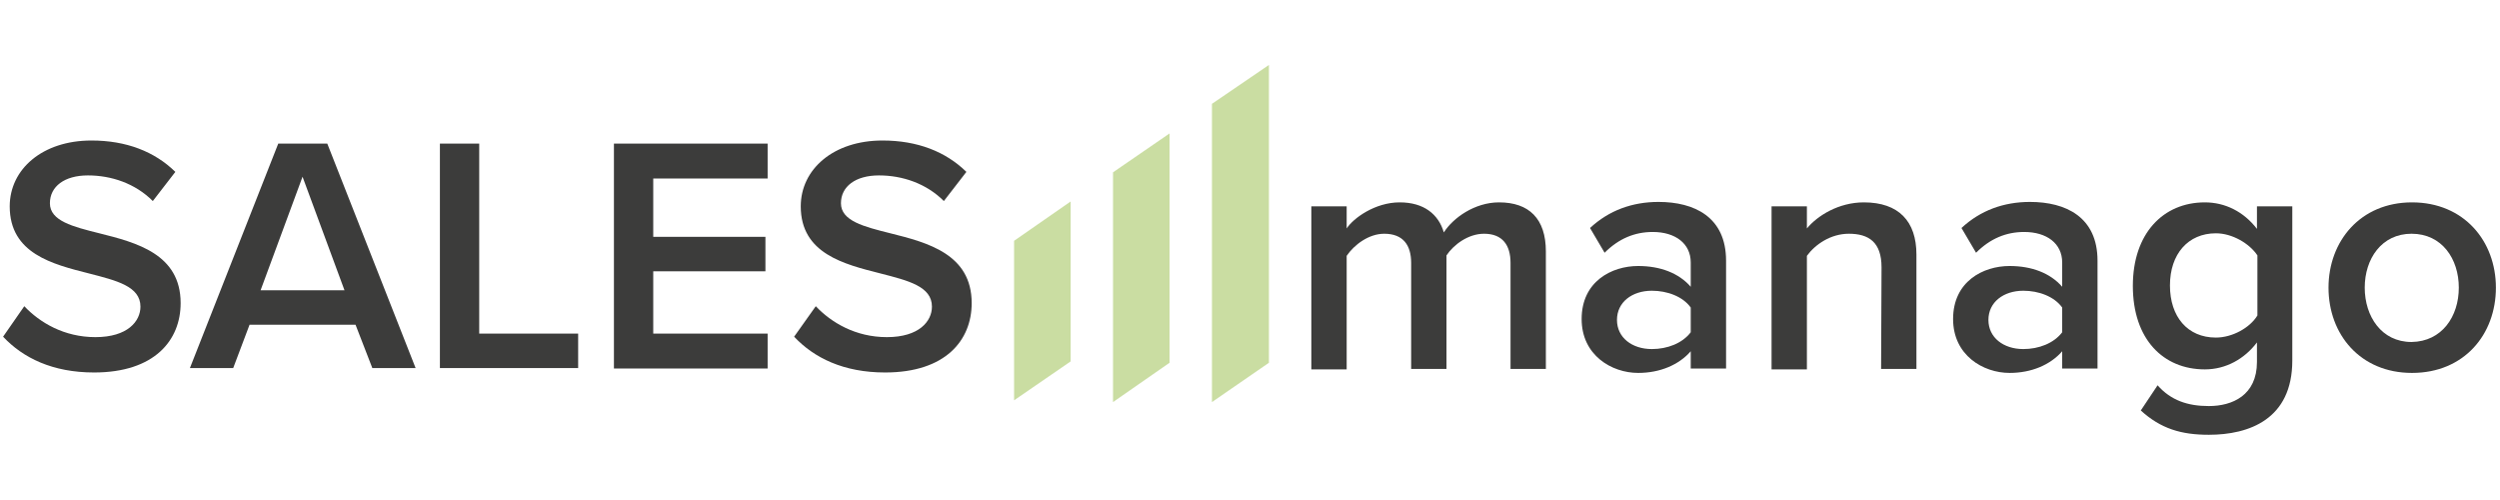
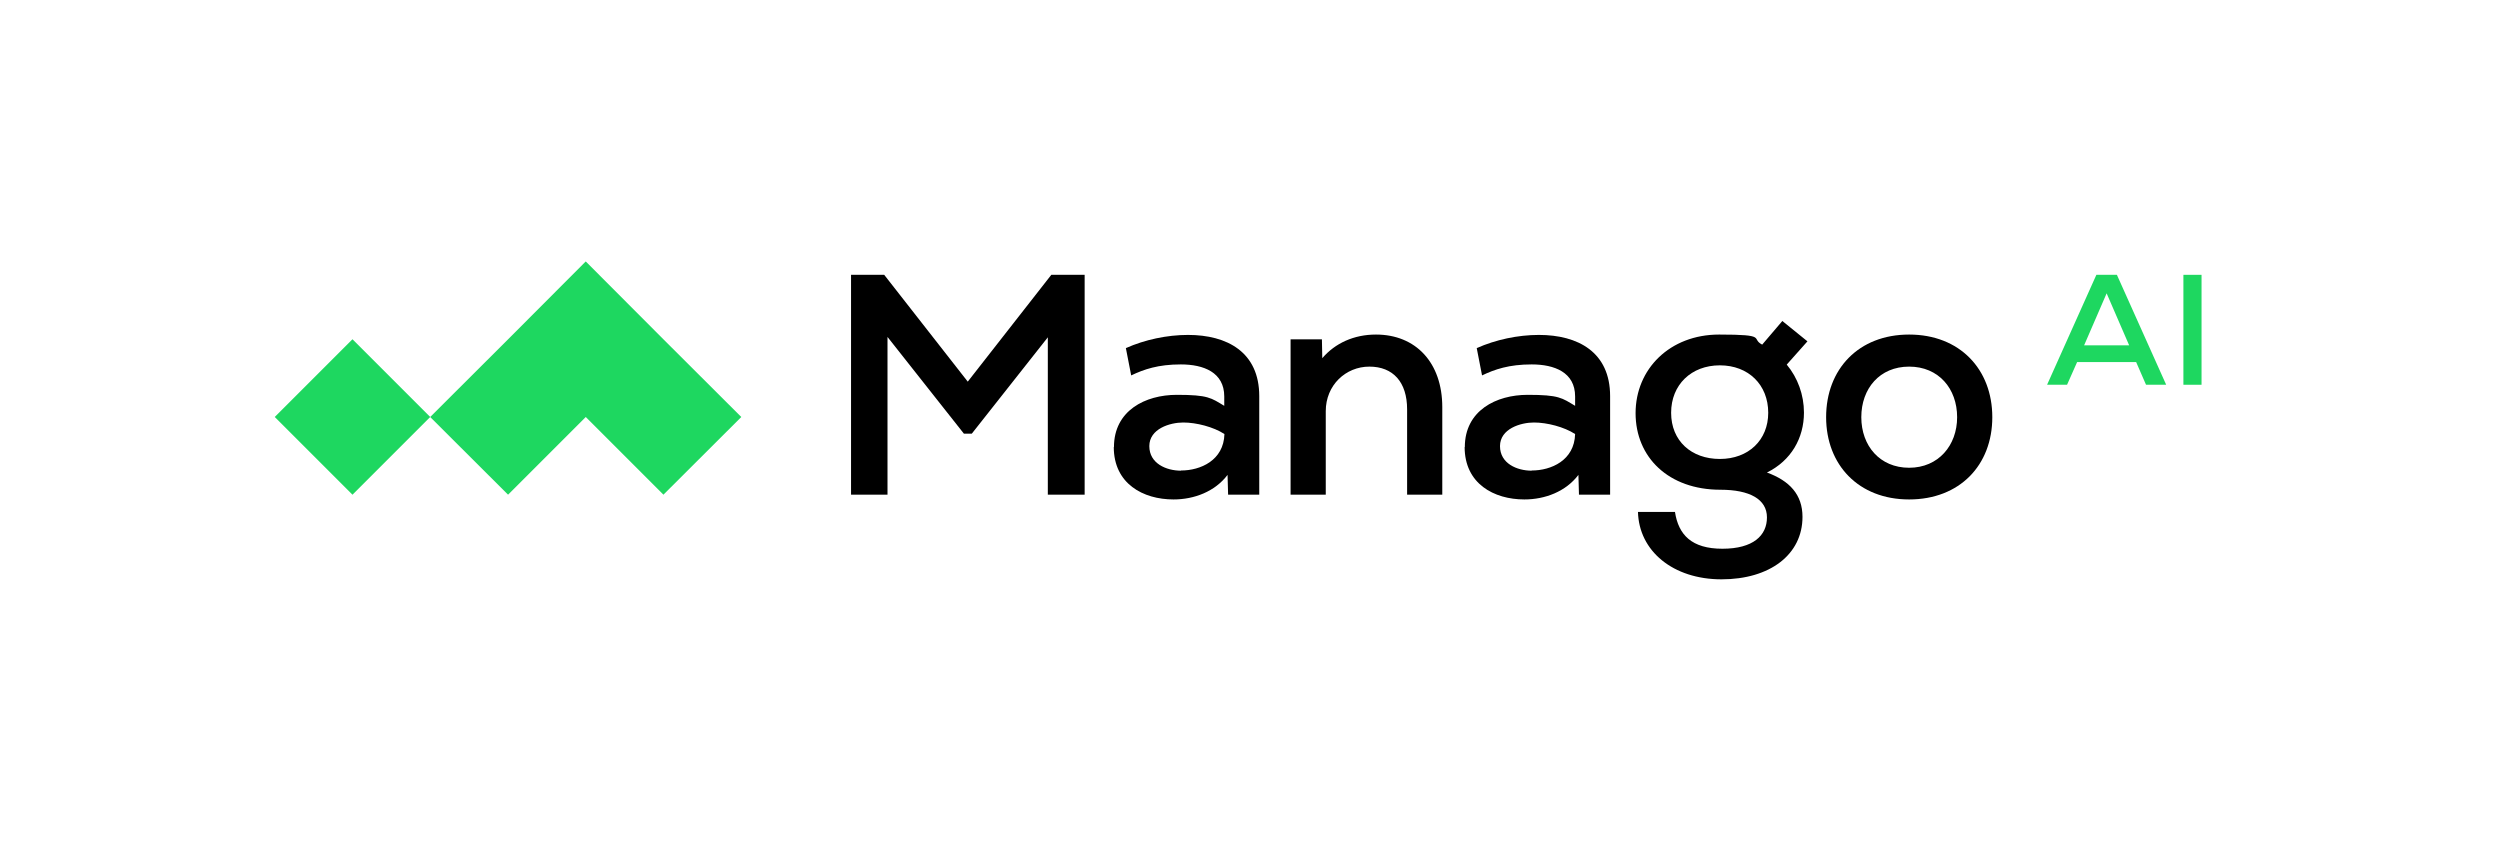
- <svg xmlns="http://www.w3.org/2000/svg" version="1.1" id="Layer_1" x="0px" y="0px" viewBox="0 0 565.8 113.1" style="enable-background:new 0 0 565.8 113.1;" xml:space="preserve">
-   <style type="text/css">
- 	.st0{fill:#3C3C3B;}
- 	.st1{fill:#CADDA2;}
- </style>
-   <g>
+ <svg xmlns="http://www.w3.org/2000/svg" id="Artwork" version="1.1" viewBox="0 0 1364.5 466.3">
+   <defs>
+     <style>
+       .st0 {
+         fill: #1ed760;
+       }
+     </style>
+   </defs>
+   <g id="Icon">
+     <rect class="st0" x="162.4" y="197.6" width="60" height="60" transform="translate(-104.6 202.7) rotate(-45)" />
+     <polygon class="st0" points="277.3 185.2 234.8 227.6 277.3 270 319.7 227.6 362.1 270 404.6 227.6 362.1 185.2 319.7 142.7 277.3 185.2" />
+   </g>
+   <g id="Outlines">
    <g>
-       <g>
-         <path class="st0" d="M5.5,69.3c3.5,3.7,9,7,16.1,7c7.3,0,10.2-3.6,10.2-6.9c0-4.6-5.4-5.9-11.6-7.5c-8.3-2.1-18-4.5-18-15.2     c0-8.4,7.4-14.9,18.5-14.9c7.9,0,14.3,2.5,19,7.1l-5.1,6.6c-4-4-9.4-5.8-14.7-5.8c-5.3,0-8.6,2.5-8.6,6.3c0,4,5.2,5.3,11.2,6.8     c8.4,2.1,18.4,4.7,18.4,15.8c0,8.4-5.9,15.7-19.6,15.7c-9.4,0-16.1-3.3-20.6-8.1L5.5,69.3z" />
-         <path class="st0" d="M80.5,73.5H56.5l-3.7,9.8H43l20-50.8h11.1l20,50.8h-9.8L80.5,73.5z M59,65.7h19L68.5,40L59,65.7z" />
-         <path class="st0" d="M99.6,32.5h8.9v43h22.4v7.8H99.6V32.5z" />
-         <path class="st0" d="M139,32.5h34.8v7.9h-25.9v13.2h25.4v7.8h-25.4v14.1h25.9v7.9H139V32.5z" />
-         <path class="st0" d="M184.7,69.3c3.5,3.7,9,7,16.1,7c7.3,0,10.2-3.6,10.2-6.9c0-4.6-5.4-5.9-11.6-7.5     c-8.3-2.1-18.1-4.5-18.1-15.2c0-8.4,7.4-14.9,18.5-14.9c7.9,0,14.3,2.5,19,7.1l-5.1,6.6c-4-4-9.4-5.8-14.7-5.8     c-5.3,0-8.6,2.5-8.6,6.3c0,4,5.2,5.3,11.2,6.8c8.4,2.1,18.4,4.7,18.4,15.8c0,8.4-5.9,15.7-19.6,15.7c-9.4,0-16.1-3.3-20.6-8.1     L184.7,69.3z" />
-         <path class="st0" d="M342,59.5c0-4-1.8-6.6-6-6.6c-3.6,0-6.9,2.5-8.5,4.9v25.7h-8v-24c0-4-1.8-6.6-6.1-6.6c-3.5,0-6.8,2.5-8.5,5     v25.7h-8V46.7h8v5c1.5-2.3,6.4-5.9,12-5.9c5.5,0,8.8,2.7,10,6.8c2.1-3.3,7-6.8,12.5-6.8c6.8,0,10.6,3.7,10.6,11.1v26.6h-8     L342,59.5L342,59.5z" />
-         <path class="st0" d="M382.8,79.5c-2.7,3.1-7,4.9-11.9,4.9c-6,0-12.8-4-12.8-12.2c0-8.5,6.8-12,12.8-12c5,0,9.2,1.6,11.9,4.7v-5.5     c0-4.3-3.5-6.9-8.6-6.9c-4.1,0-7.7,1.5-10.9,4.7l-3.3-5.6c4.3-4,9.6-5.9,15.5-5.9c8.1,0,15.3,3.4,15.3,13.3v24.4h-8V79.5z      M382.8,69.6c-1.8-2.5-5.3-3.8-8.8-3.8c-4.5,0-7.9,2.6-7.9,6.6c0,4,3.4,6.6,7.9,6.6c3.5,0,6.9-1.3,8.8-3.8V69.6z" />
-         <path class="st0" d="M426,60.5c0-5.7-2.9-7.6-7.4-7.6c-4.1,0-7.6,2.4-9.5,5v25.7h-8V46.7h8v5c2.4-2.9,7.2-5.9,12.9-5.9     c7.9,0,11.9,4.3,11.9,11.8v25.9h-8L426,60.5L426,60.5z" />
-         <path class="st0" d="M466.9,79.5c-2.7,3.1-7,4.9-11.9,4.9c-6,0-12.8-4-12.8-12.2c0-8.5,6.8-12,12.8-12c5,0,9.2,1.6,11.9,4.7v-5.5     c0-4.3-3.5-6.9-8.6-6.9c-4.1,0-7.7,1.5-10.9,4.7l-3.3-5.6c4.3-4,9.6-5.9,15.5-5.9c8.1,0,15.3,3.4,15.3,13.3v24.4h-8V79.5z      M466.9,69.6c-1.8-2.5-5.3-3.8-8.8-3.8c-4.5,0-7.9,2.6-7.9,6.6c0,4,3.4,6.6,7.9,6.6c3.5,0,6.9-1.3,8.8-3.8V69.6z" />
-         <path class="st0" d="M488.5,87.2c3,3.4,6.8,4.7,11.6,4.7c5.3,0,10.9-2.4,10.9-10v-4.4c-2.8,3.7-7,6.1-11.8,6.1     c-9.4,0-16.3-6.8-16.3-18.9c0-11.9,6.9-18.9,16.3-18.9c4.6,0,8.8,2.1,11.8,6v-5.1h8v34.9c0,13.3-9.8,16.8-18.9,16.8     c-6.3,0-10.9-1.4-15.4-5.5L488.5,87.2z M511.1,57.8c-1.8-2.7-5.7-5-9.4-5c-6.3,0-10.4,4.7-10.4,11.8c0,7.1,4,11.8,10.4,11.8     c3.7,0,7.7-2.2,9.4-5V57.8z" />
-         <path class="st0" d="M527.2,65.1c0-10.5,7.2-19.3,18.9-19.3c11.8,0,19,8.8,19,19.3c0,10.6-7.2,19.3-19,19.3     C534.4,84.4,527.2,75.7,527.2,65.1z M556.7,65.1c0-6.5-3.8-12.2-10.7-12.2c-6.8,0-10.6,5.7-10.6,12.2c0,6.5,3.8,12.3,10.6,12.3     C552.9,77.3,556.7,71.6,556.7,65.1z" />
-       </g>
-       <polygon class="st1" points="229.6,90.6 242.4,81.8 242.4,45.6 229.6,54.5   " />
-       <polygon class="st1" points="252,91 264.8,82.1 264.8,30.2 252,39   " />
-       <polygon class="st1" points="274.4,23.5 274.4,91 287.3,82.1 287.3,14.7   " />
+       <path d="M464.6,150h18l45.6,58.3,45.6-58.3h18.2v120h-20.1v-85.9l-41.5,52.6h-4.3l-41.7-52.8v86.1h-19.9v-120Z" />
+       <path d="M608,244c0-19.9,17.1-28.5,34.3-28.5s18.7,1.7,25.9,6v-5.1c0-13.2-11.3-17.5-23.7-17.5s-20.2,2.7-27.1,6l-2.9-14.9c10.3-4.6,22.5-7.2,33.9-7.2,21.4,0,38.9,9.4,38.9,33.4v53.8h-17l-.3-10.8c-6.9,9.1-18.2,13.4-29.5,13.4-16.6,0-32.6-8.6-32.6-28.6ZM644.6,256.8c10.6,0,23.3-5.5,23.7-19.9-6-3.9-15.3-6.3-22.5-6.3s-18.5,3.4-18.5,12.9,9.3,13.4,17.3,13.4Z" />
+       <path d="M704.4,185.2h17.1l.2,10.3c7-8.2,17.3-12.9,29.3-12.9,21.8,0,36.2,15.4,36.2,39.6v47.8h-19.2v-46.6c0-14.9-7.7-23.3-20.6-23.3s-23.8,10.1-23.8,24.3v45.6h-19.2v-84.9Z" />
+       <path d="M799.5,244c0-19.9,17.1-28.5,34.3-28.5s18.7,1.7,25.9,6v-5.1c0-13.2-11.3-17.5-23.7-17.5s-20.2,2.7-27.1,6l-2.9-14.9c10.3-4.6,22.5-7.2,33.9-7.2,21.4,0,38.9,9.4,38.9,33.4v53.8h-17l-.3-10.8c-6.9,9.1-18.2,13.4-29.5,13.4-16.6,0-32.6-8.6-32.6-28.6ZM836,256.8c10.6,0,23.3-5.5,23.7-19.9-6-3.9-15.3-6.3-22.5-6.3s-18.5,3.4-18.5,12.9,9.3,13.4,17.3,13.4Z" />
+       <path d="M894,279.4h20.2c1.9,12.5,9.1,20.1,25.9,20.1s24.3-7.2,24.3-17.1-9.4-15.1-25.4-15.1c-28.3,0-46.3-17.7-46.3-41.8s18.7-42.9,45.6-42.9,17,2.1,23.5,5.5l11-12.9,13.7,11.1-11.3,12.7c6,7.2,9.4,16.5,9.4,26.2,0,13.9-7,26.2-20.2,32.7,12.3,4.5,19.4,12,19.4,24.2,0,20.6-17.8,34.1-44.2,34.1s-45.1-15.4-45.6-36.9ZM965.1,225.3c0-15.3-10.8-25.9-26.4-25.9s-26.6,10.6-26.6,25.9,11,25.2,26.6,25.2,26.4-10.3,26.4-25.2Z" />
+       <path d="M996.7,227.7c0-26.2,17.7-45.1,45.3-45.1s45.4,18.9,45.4,45.1-17.8,44.9-45.4,44.9-45.3-18.9-45.3-44.9ZM1068.2,227.7c0-15.6-10.1-27.6-26.2-27.6s-26.1,12-26.1,27.6,10.1,27.6,26.1,27.6,26.2-12.2,26.2-27.6Z" />
+       <path class="st0" d="M1144.3,150h11.1l26.9,60h-11l-5.4-12.4h-32.2l-5.5,12.4h-10.9l26.9-60ZM1162.1,188.5l-12.3-28.4-12.3,28.4h24.5Z" />
+       <path class="st0" d="M1191.7,150h9.9v60h-9.9v-60Z" />
    </g>
  </g>
</svg>
